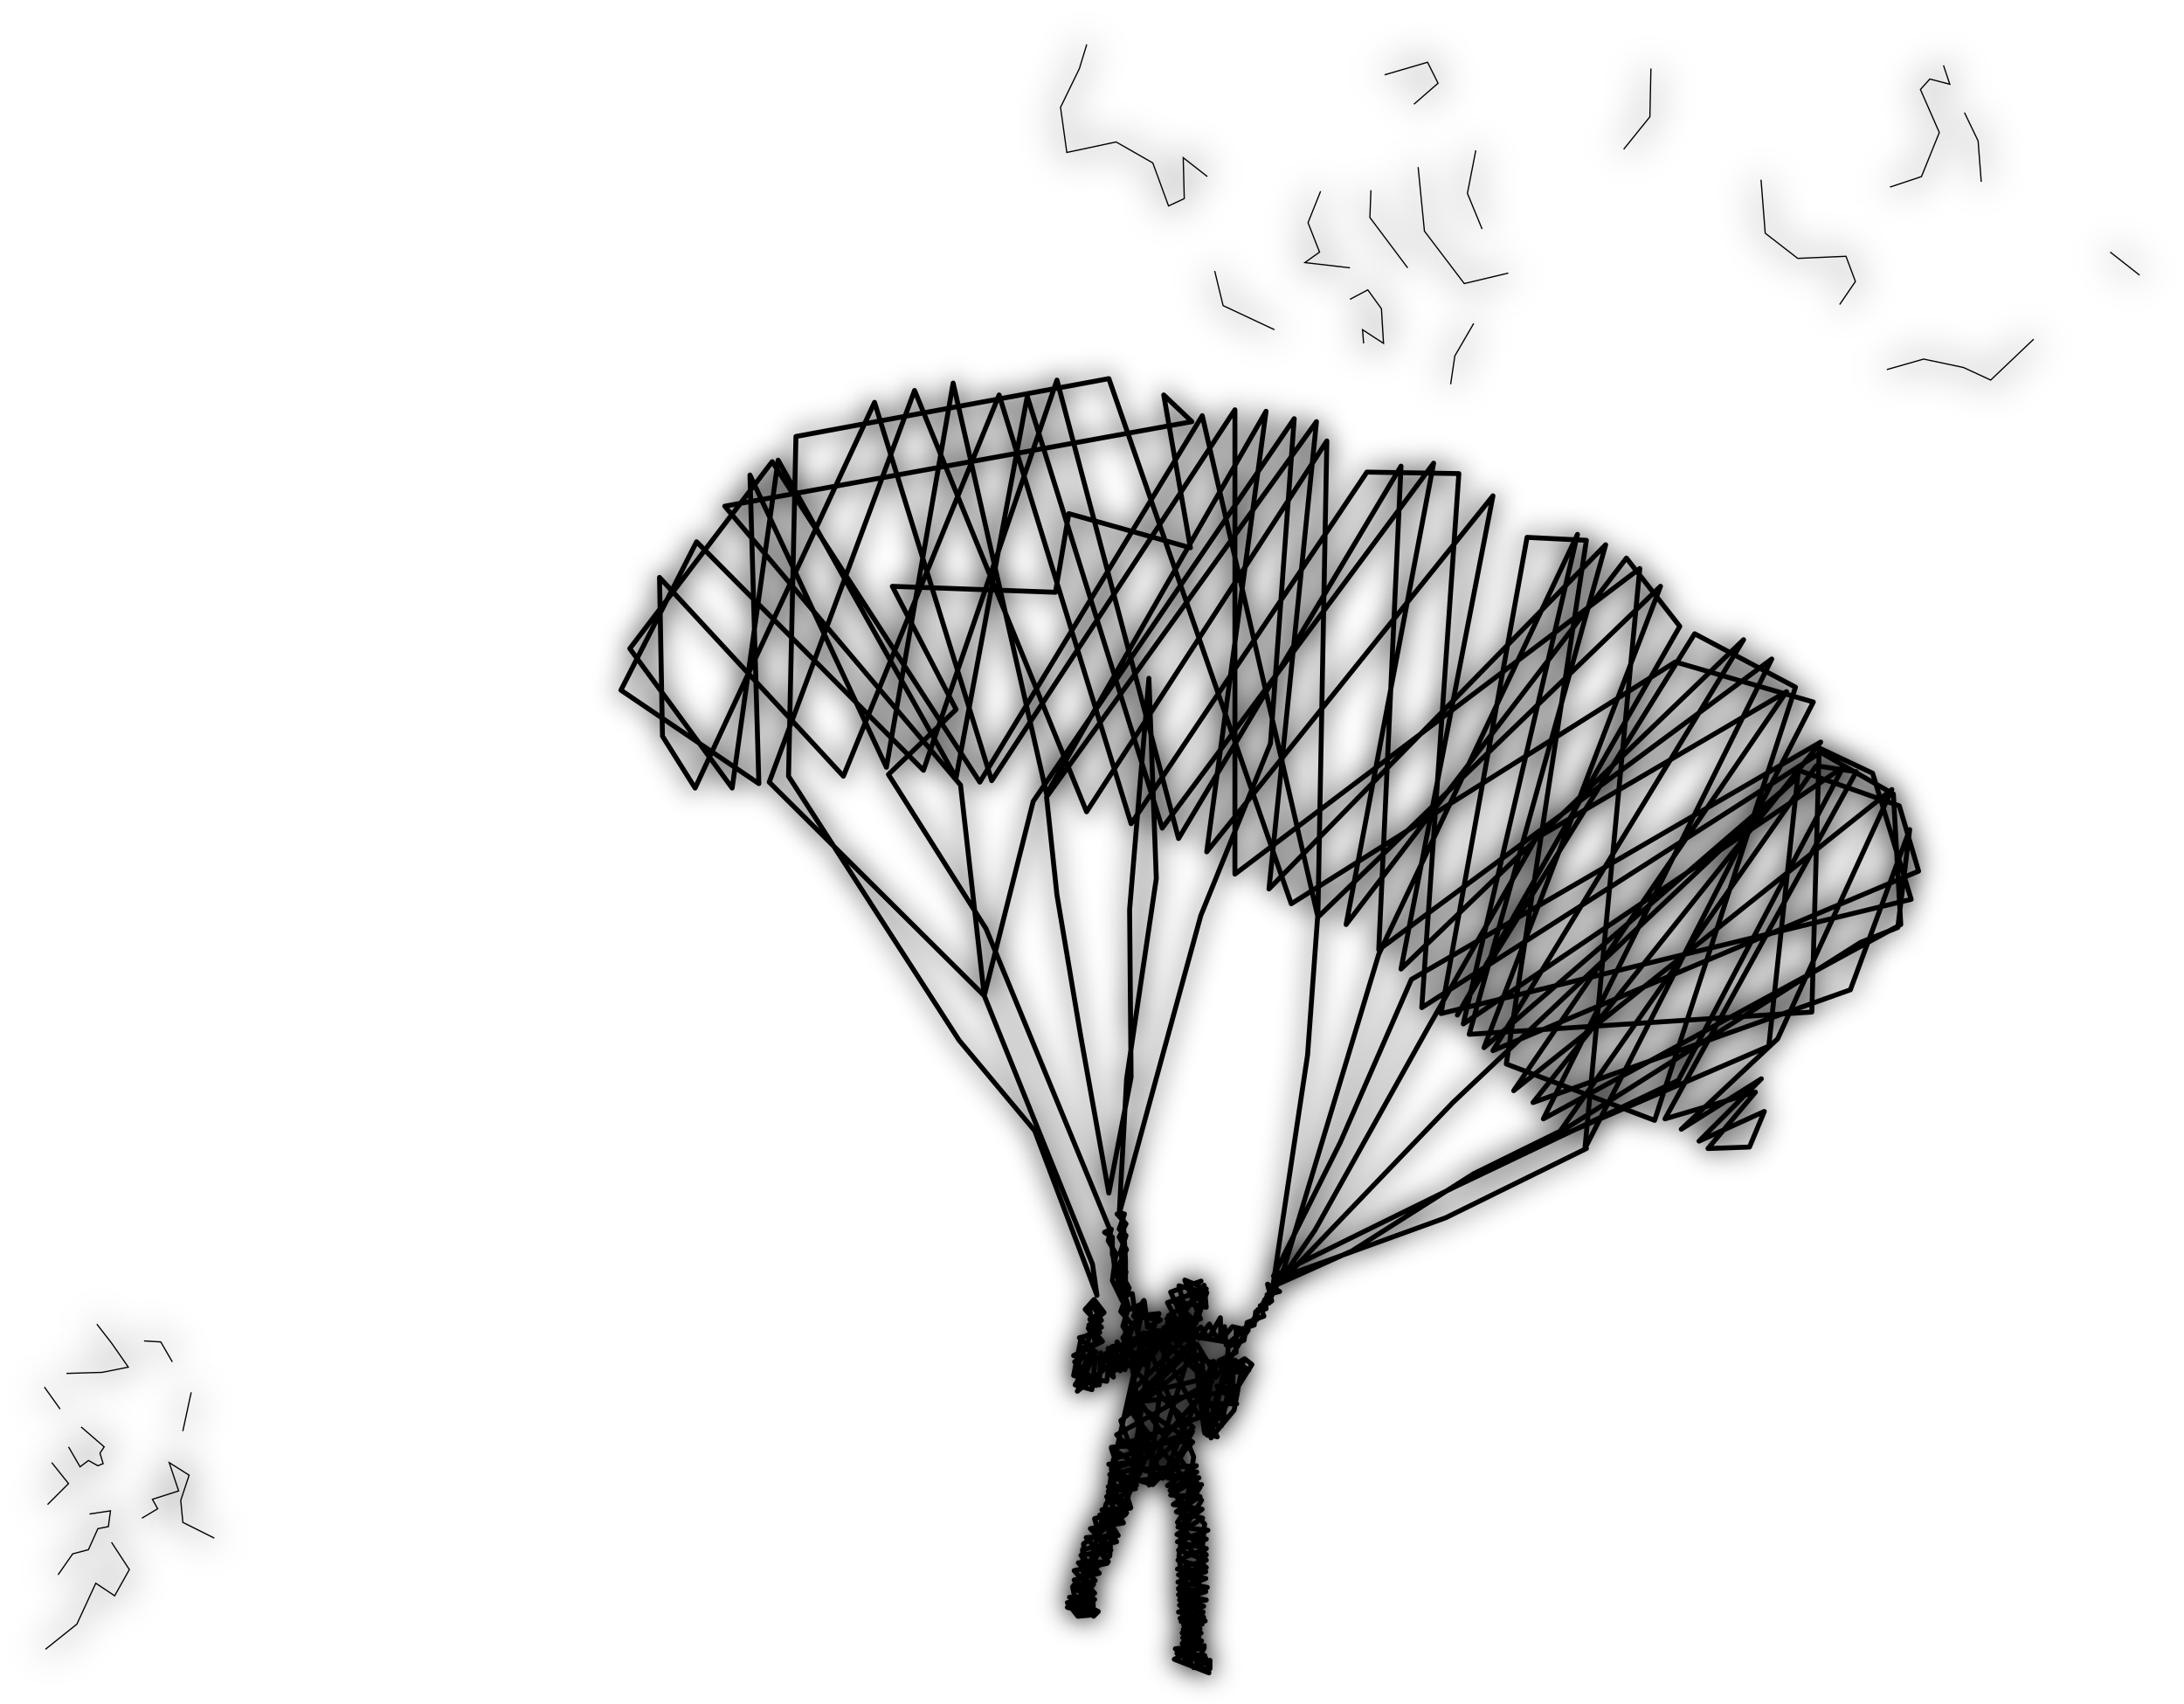
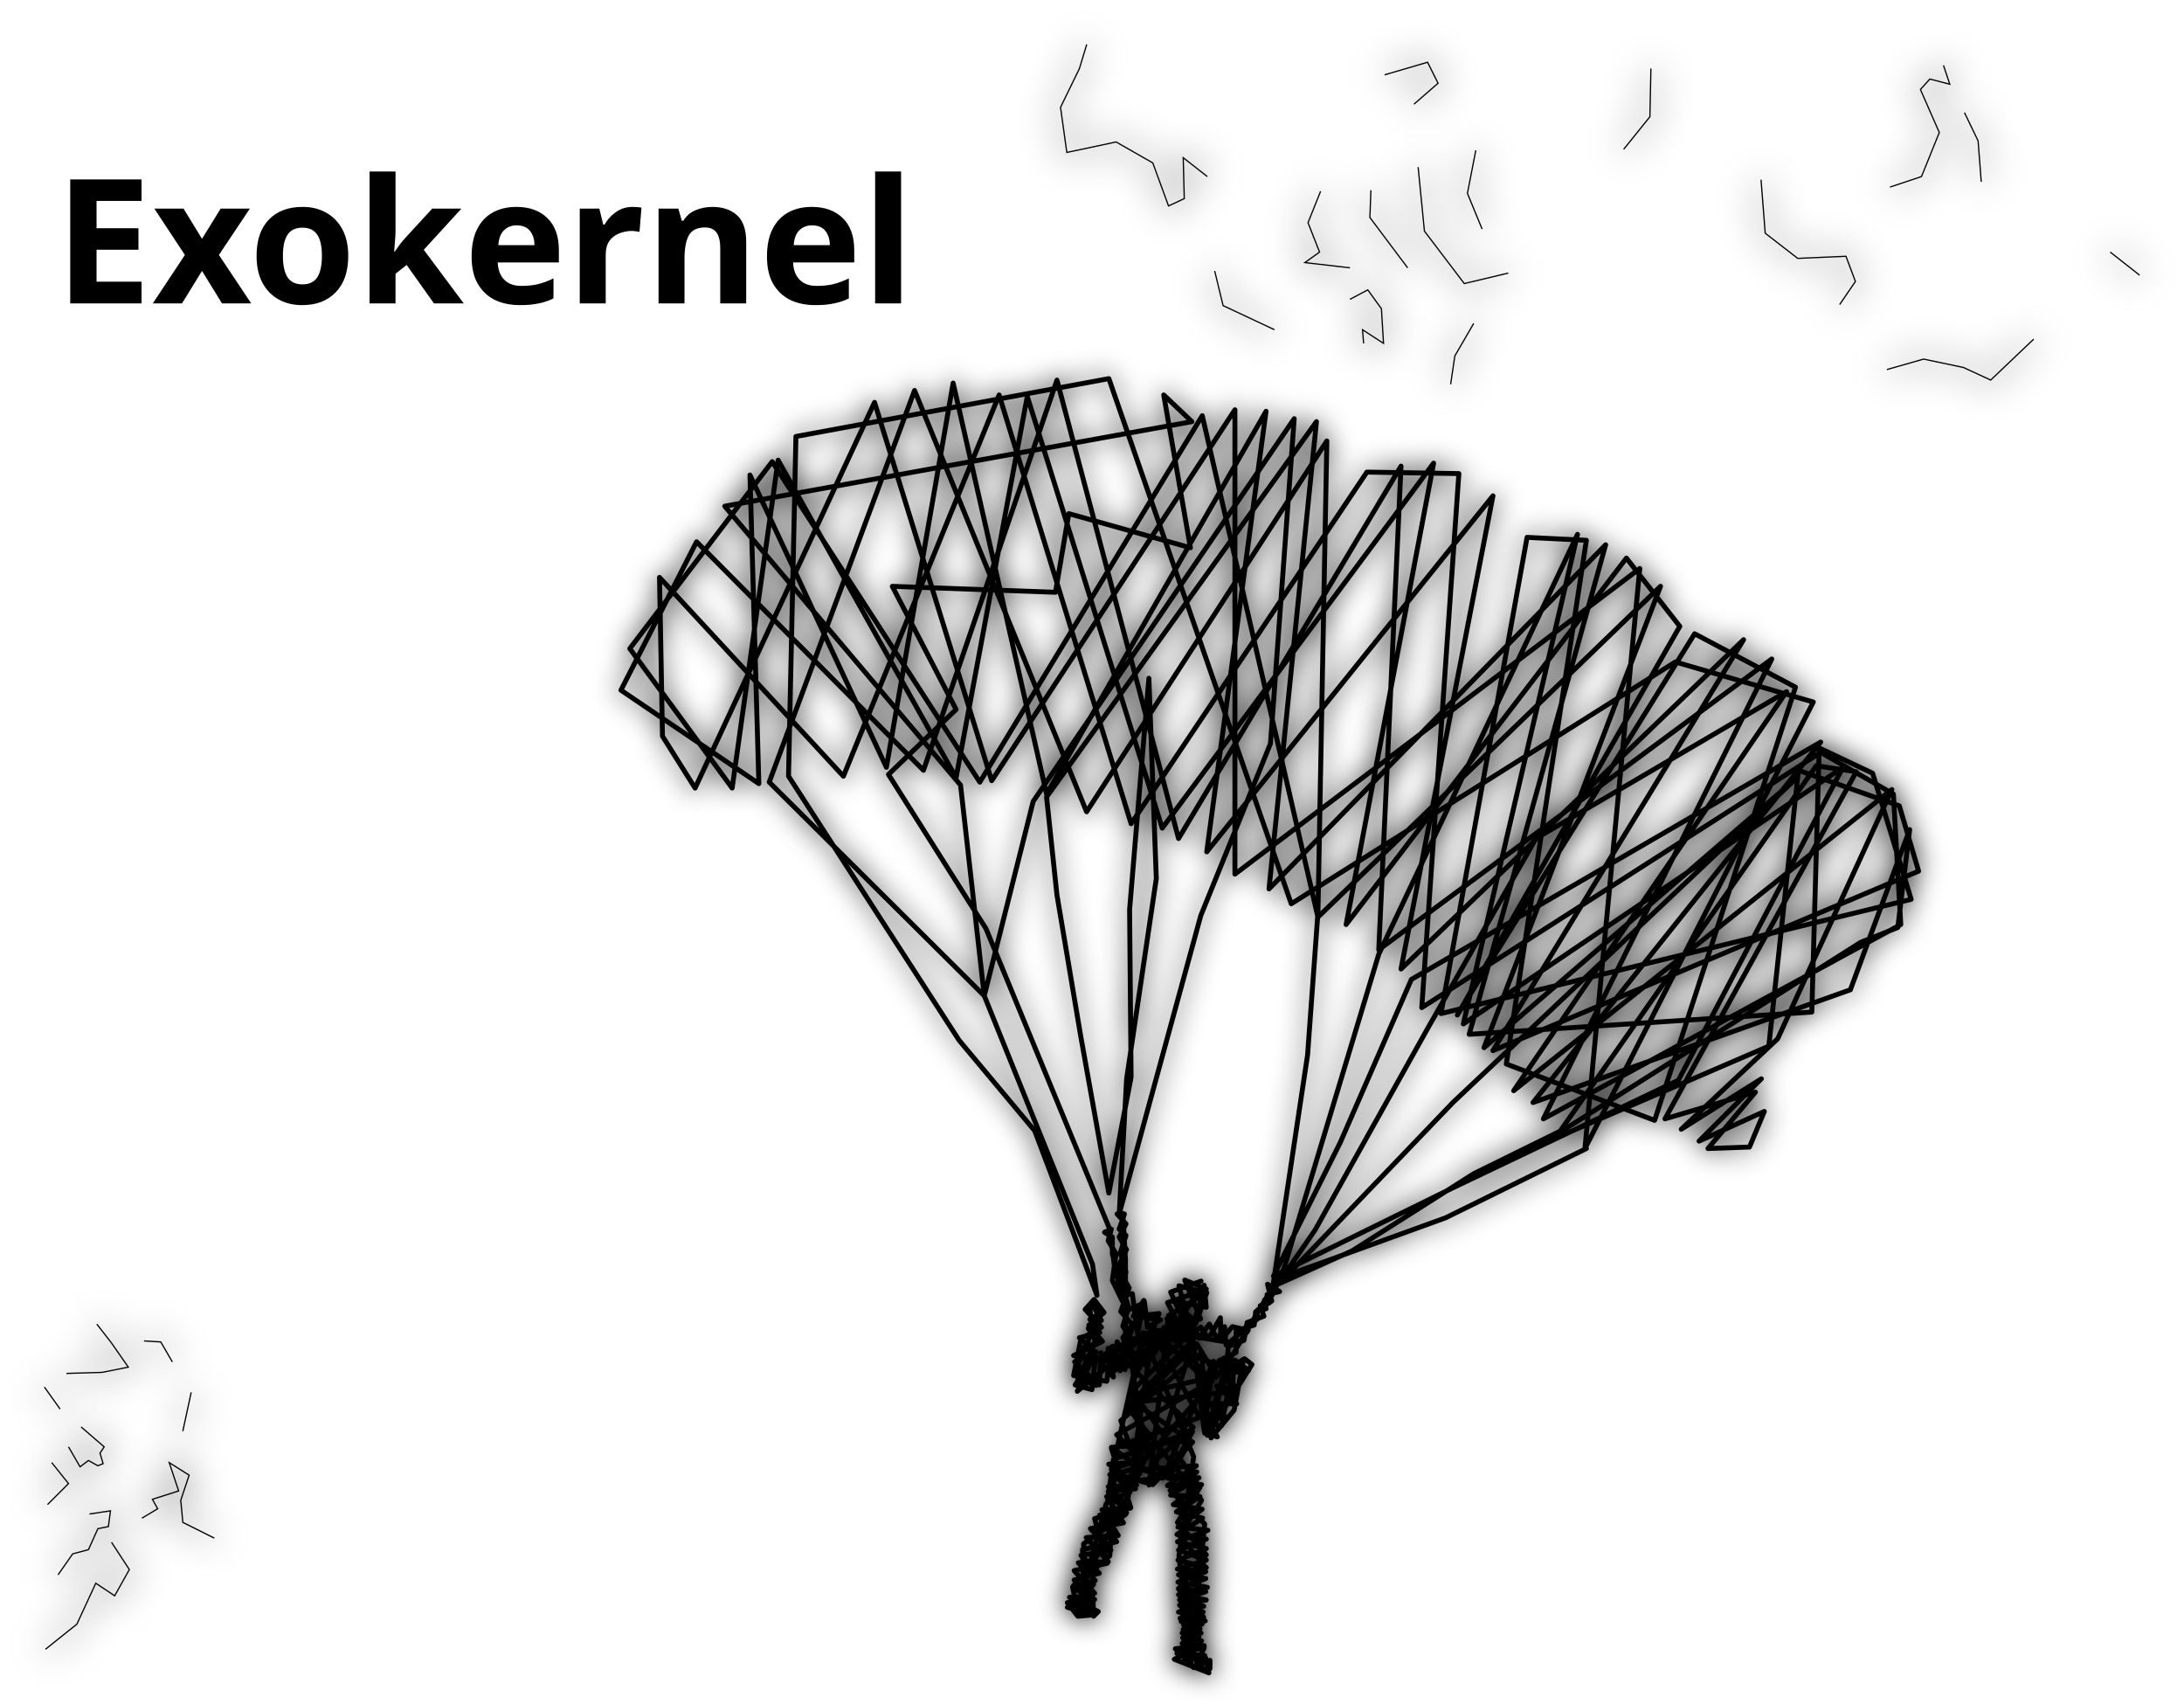
<svg xmlns="http://www.w3.org/2000/svg" width="177.577mm" height="138.51mm" viewBox="0 0 177.577 138.51" version="1.1" id="svg8">
  <defs id="defs2">
    <filter style="color-interpolation-filters:sRGB" id="filter1224" x="-0.302" width="1.605" y="-0.275" height="1.55">
      <feGaussianBlur stdDeviation="1.504" id="feGaussianBlur1226" />
    </filter>
    <filter style="color-interpolation-filters:sRGB" id="filter1228" x="-0.985" width="2.969" y="-0.58" height="2.16">
      <feGaussianBlur stdDeviation="1.504" id="feGaussianBlur1230" />
    </filter>
    <filter style="color-interpolation-filters:sRGB" id="filter1232" x="-1.323" width="3.646" y="-0.83" height="2.66">
      <feGaussianBlur stdDeviation="1.504" id="feGaussianBlur1234" />
    </filter>
    <filter style="color-interpolation-filters:sRGB" id="filter1236" x="-0.743" width="2.485" y="-0.756" height="2.512">
      <feGaussianBlur stdDeviation="1.504" id="feGaussianBlur1238" />
    </filter>
    <filter style="color-interpolation-filters:sRGB" id="filter1240" x="-0.492" width="1.985" y="-0.381" height="1.763">
      <feGaussianBlur stdDeviation="1.504" id="feGaussianBlur1242" />
    </filter>
    <filter style="color-interpolation-filters:sRGB" id="filter1244" x="-1.924" width="4.849" y="-0.73" height="2.46">
      <feGaussianBlur stdDeviation="1.504" id="feGaussianBlur1246" />
    </filter>
    <filter style="color-interpolation-filters:sRGB" id="filter1248" x="-1.176" width="3.352" y="-0.572" height="2.144">
      <feGaussianBlur stdDeviation="1.504" id="feGaussianBlur1250" />
    </filter>
    <filter style="color-interpolation-filters:sRGB" id="filter1252" x="-0.83" width="2.66" y="-1.058" height="3.117">
      <feGaussianBlur stdDeviation="1.504" id="feGaussianBlur1254" />
    </filter>
    <filter style="color-interpolation-filters:sRGB" id="filter1256" x="-3.024" width="7.048" y="-0.564" height="2.129">
      <feGaussianBlur stdDeviation="1.504" id="feGaussianBlur1258" />
    </filter>
    <filter style="color-interpolation-filters:sRGB" id="filter1260" x="-0.47" width="1.941" y="-0.356" height="1.712">
      <feGaussianBlur stdDeviation="1.504" id="feGaussianBlur1262" />
    </filter>
    <filter style="color-interpolation-filters:sRGB" id="filter1264" x="-0.743" width="2.485" y="-0.365" height="1.73">
      <feGaussianBlur stdDeviation="1.504" id="feGaussianBlur1266" />
    </filter>
    <filter style="color-interpolation-filters:sRGB" id="filter1268" x="-1.628" width="4.257" y="-0.55" height="2.1">
      <feGaussianBlur stdDeviation="1.504" id="feGaussianBlur1270" />
    </filter>
    <filter style="color-interpolation-filters:sRGB" id="filter1272" x="-0.302" width="1.605" y="-1.086" height="3.171">
      <feGaussianBlur stdDeviation="1.504" id="feGaussianBlur1274" />
    </filter>
    <filter style="color-interpolation-filters:sRGB" id="filter1276" x="-1.512" width="4.024" y="-1.924" height="4.849">
      <feGaussianBlur stdDeviation="1.504" id="feGaussianBlur1278" />
    </filter>
    <filter style="color-interpolation-filters:sRGB" id="filter1280" x="-2.646" width="6.292" y="-0.641" height="2.283">
      <feGaussianBlur stdDeviation="1.504" id="feGaussianBlur1282" />
    </filter>
    <filter style="color-interpolation-filters:sRGB" id="filter1284" x="-0.529" width="2.058" y="-0.415" height="1.83">
      <feGaussianBlur stdDeviation="1.504" id="feGaussianBlur1286" />
    </filter>
    <filter style="color-interpolation-filters:sRGB" id="filter1288" x="-0.847" width="2.693" y="-0.694" height="2.388">
      <feGaussianBlur stdDeviation="1.504" id="feGaussianBlur1290" />
    </filter>
    <filter style="color-interpolation-filters:sRGB" id="filter1292" x="-0.614" width="2.227" y="-0.588" height="2.176">
      <feGaussianBlur stdDeviation="1.504" id="feGaussianBlur1294" />
    </filter>
    <filter style="color-interpolation-filters:sRGB" id="filter1296" x="-5.292" width="11.584" y="-1.144" height="3.288">
      <feGaussianBlur stdDeviation="1.504" id="feGaussianBlur1298" />
    </filter>
    <filter style="color-interpolation-filters:sRGB" id="filter1300" x="-0.718" width="2.435" y="-0.901" height="2.802">
      <feGaussianBlur stdDeviation="1.504" id="feGaussianBlur1302" />
    </filter>
    <filter style="color-interpolation-filters:sRGB" id="filter1304" x="-1.568" width="4.136" y="-2.117" height="5.234">
      <feGaussianBlur stdDeviation="1.504" id="feGaussianBlur1306" />
    </filter>
    <filter style="color-interpolation-filters:sRGB" id="filter1308" x="-1.245" width="3.49" y="-1.114" height="3.228">
      <feGaussianBlur stdDeviation="1.504" id="feGaussianBlur1310" />
    </filter>
    <filter style="color-interpolation-filters:sRGB" id="filter1312" x="-2.117" width="5.234" y="-1.058" height="3.117">
      <feGaussianBlur stdDeviation="1.504" id="feGaussianBlur1314" />
    </filter>
    <filter style="color-interpolation-filters:sRGB" id="filter1316" x="-2.822" width="6.645" y="-2.016" height="5.032">
      <feGaussianBlur stdDeviation="1.504" id="feGaussianBlur1318" />
    </filter>
    <filter style="color-interpolation-filters:sRGB" id="filter1336" x="-0.024" width="1.048" y="-0.024" height="1.048">
      <feGaussianBlur stdDeviation="1.054" id="feGaussianBlur1338" />
    </filter>
  </defs>
  <g id="layer5" transform="translate(-24.86841,-98.73279)">
    <path id="path1320" d="m 122.524,202.869 -2.473,0.895 1.449,3.197 -6.224,1.236 -0.426,2.814 -2.686,-0.469 0.597,-2.984 1.663,-0.938 -1.322,-1.449 0.725,-0.81 0.81,1.066 -1.236,1.023 1.108,1.322 -2.345,1.151 1.535,0.213 -1.236,2.686 6.054,-4.945 3.88,7.077 -7.162,2.515 1.577,4.817 -2.942,0.895 1.023,3.624 -2.686,0.597 1.663,1.833 -2.217,1.151 2.26,0.597 -1.407,0.128 -0.853,-1.108 2.217,-0.256 -1.748,-0.938 1.791,-0.597 -1.364,-1.449 2.43,-0.085 -1.791,-1.961 2.601,-0.171 -1.322,-2.089 2.302,-0.128 -1.791,-1.748 2.302,-0.128 -2.259,-1.705 2.856,-0.171 -2.217,-2.217 7.759,-4.348 -3.922,-4.348 2.984,-0.725 -1.279,-3.155 1.748,0.725 -3.155,1.108 1.449,2.814 -4.306,4.348 5.5,7.844 -1.833,2.856 2.345,2.643 -2.259,2.771 2.046,2.302 -1.748,2.132 1.876,2.217 0.384,-0.171 v -0.682 l -1.322,0.597 -1.492,-1.535 2.345,-0.256 -2.43,1.108 2.814,1.108 -0.256,-1.194 -0.895,0.725 0.767,-1.577 -2.217,0.469 2.259,0.171 -1.62,0.341 -0.128,-1.279 1.492,-0.256 -1.535,-0.256 1.492,-0.384 -1.449,-0.298 1.535,-0.426 -1.705,-0.213 1.748,-0.469 -1.961,-0.298 2.046,-0.469 -1.961,-0.512 2.132,-0.682 -2.217,-0.256 2.217,-0.81 -2.217,-0.298 2.259,-0.597 -2.302,-0.597 2.302,-0.938 -2.345,-0.554 2.473,-0.938 -2.43,-0.256 1.961,-1.449 -2.345,-0.384 2.302,-1.62 -2.771,0.085 2.345,-1.62 -4.434,0.298 1.876,0.639 -2.174,0.256 1.194,0.341 3.24,-3.453 -4.817,-3.24 8.313,-0.895 -0.767,-1.748 1.492,-0.895 0.597,0.469 -3.624,5.755 0.895,-3.752 2.004,-2.217 -0.725,3.922 -1.876,2.26 0.895,-4.817 1.066,-1.492 1.108,0.81 -2.046,0.298 1.151,1.236 -1.705,-0.256 1.62,1.449 -2.345,-0.043 1.577,1.194 -1.918,-0.384 1.108,1.918 -1.023,-0.298 -0.213,-6.565 -6.608,5.542 1.535,4.306 -2.686,1.876 1.364,2.132 -2.686,0.469 1.663,1.748 -2.43,0.426 1.492,1.449 -2.046,0.554 1.492,1.322 -1.876,0.085 2.345,1.151 -0.384,0.384 -0.043,-1.236 -0.384,1.108 -0.341,-3.411 -0.469,3.368 -0.469,-2.217 0.639,-0.81 1.066,0.597 -1.449,2.004 0.682,0.554 -0.128,-5.372 2.771,-0.639 -1.364,-2.174 2.174,-0.171 -1.492,-1.748 2.217,-0.213 -2.089,-1.151 2.473,-0.554 -2.345,-1.663 6.395,-0.512 -1.748,3.027 2.473,-0.043 -2.302,1.407 2.387,0.128 -1.918,1.236 2.132,0.512 -2.089,1.322 2.387,0.384 -2.259,0.895 2.259,0.81 -2.345,0.725 2.302,0.213 -2.26,0.853 2.387,0.426 -2.345,0.597 2.259,0.426 -2.174,0.426 1.918,0.554 -1.876,0.512 2.046,0.213 -1.748,0.341 1.322,0.298 -1.449,0.341 1.364,0.298 -0.81,2.046 -0.725,-5.457 2.089,-2.217 -2.132,-2.558 1.791,-2.899 -5.841,-7.333 5.457,-5.372 1.577,2.601 -6.864,1.62 1.876,5.286 3.112,-2.728 -5.116,-4.988 5.329,-3.453 0.895,-2.515 -3.112,1.876 -1.577,13.77 3.581,-11.766 0.895,7.375 2.345,-3.07 v -2.259 l -0.938,4.903 -1.364,-0.213 0.725,-5.031 -4.135,9.507 -2.686,-6.054 5.116,-5.116 -4.05,-0.639 -2.217,9.933 -0.469,8.185 -2.004,1.748 -0.128,-2.728 3.411,-2.387 2.217,-14.751 -2.004,2.643 -0.895,-1.918 -0.128,2.302 -1.194,-1.407 -0.128,2.601 -2.004,-1.876 1.705,-0.767 -1.322,-1.194 1.663,-0.426 -0.81,-1.066 1.066,-0.639 -0.938,-0.682 0.81,1.407 -1.066,0.639 0.767,1.194 -1.364,0.426 1.236,0.298 -1.705,2.686 1.364,0.384 0.298,-2.728 1.449,1.705 -0.426,-2.345 1.364,1.748 0.341,-2.856 1.108,10.743 -4.519,8.782 1.535,-5.755 8.484,-9.72 -4.391,-4.178 -1.833,3.752 1.108,6.352 -2.942,0.981 1.492,1.876 -1.791,0.682 0.469,-3.368 6.437,-2.26 -2.132,3.709 2.473,-0.426 -2.174,1.492 2.814,2.728 -1.108,11.297 -0.981,-8.697 1.194,-8.057 -4.093,-9.976 -5.542,3.112 2.132,-5.158 -0.981,-0.213 0.469,2.942 -1.407,2.942 1.492,0.554 0.853,-2.643 1.108,1.449 0.298,-2.26 1.748,1.791 4.775,-6.48 0.171,1.791 -2.686,-0.512 1.791,1.663 -2.302,-0.213 1.535,1.364 -2.046,-0.384 2.302,-0.469 -0.81,-3.197 2.004,0.512 -0.81,2.43 -5.031,2.984 -0.725,-1.705 0.767,-1.066 -0.938,-1.066 0.682,-1.918 -0.938,-1.663 0.725,-1.449 -0.597,-1.023 0.554,-1.066 -0.725,-0.81 h 0.597 l -0.426,1.236 0.554,0.512 -0.469,1.407 0.469,1.577 -0.341,1.023 0.554,1.833 -0.469,1.535 0.725,1.151 -0.512,0.512 v -7.077 l -0.213,-3.752 -0.043,7.12 -0.81,-1.663 0.298,-2.174 -0.639,-1.066 0.256,-0.938 -0.554,0.256 0.639,0.384 v 1.407 l 0.512,1.407 -0.085,1.194 0.426,0.81 -0.682,-2.43 -0.384,-3.027 -10.061,-24.428 -7.93,-12.534 5.499,-5.284 -5.185,-10.008 13.264,0.482 1.085,-6.391 9.888,2.773 -2.17,-12.42 2.291,2.17 -37.983,6.873 19.172,22.669 1.929,17.123 8.802,21.825 0.362,2.532 -5.064,-13.385 -6.15,-7.355 -13.867,-21.463 0.603,-27.613 25.443,-4.703 14.832,42.686 31.231,-19.655 11.214,3.256 -18.57,36.295 4.462,-47.147 -32.919,24.84 v -37.742 l -19.775,30.145 -9.526,-30.748 -14.59,31.351 -2.653,-4.22 -0.241,-12.902 14.952,16.158 12.661,-30.989 10.732,34.848 19.172,-28.578 7.476,0.121 -3.015,43.409 32.436,-20.74 5.908,3.376 0.603,10.611 -29.06,15.796 18.57,-37.38 -31.954,23.634 1.809,-39.31 -18.087,30.266 -9.888,-37.26 -10.852,31.713 -18.449,-18.57 -6.15,12.058 11.214,7.597 -0.723,-25.081 11.093,23.755 5.426,-31.231 7.597,33.401 17.846,-31.11 -4.823,35.813 23.272,-28.94 -7.476,38.465 27.854,-26.769 -20.378,33.401 34.607,-14.59 -1.568,-5.306 -8.2,-2.894 -2.412,22.428 -17.364,7.476 21.222,-30.266 3.256,0.482 -15.555,28.216 7.355,-2.17 -3.859,4.582 3.376,-0.121 1.206,-2.894 -5.306,2.412 5.064,-5.064 -6.511,4.1 7.838,-7.355 9.285,-20.258 -30.748,24.478 22.187,-32.436 -20.378,11.938 -8.802,15.434 -9.164,16.399 -3.497,5.064 0.844,-5.667 2.05,-13.626 0.844,-11.576 0.723,-38.345 -19.534,30.145 -13.987,-34.245 -11.817,31.833 17.484,17.364 3.979,-15.796 21.222,-31.11 -1.929,26.407 -5.667,13.987 -6.632,24.237 0.603,-10.973 2.412,-16.278 -0.603,-16.278 -1.568,18.811 0.121,13.626 -1.809,9.405 -2.291,-12.782 -1.929,-11.455 -0.844,-7.958 21.946,-30.507 -3.859,37.983 27.372,-27.975 -11.093,39.792 27.854,-1.809 0.603,-21.463 4.341,2.05 3.135,10.249 -38.224,9.285 6.994,-38.707 4.823,0.241 -6.511,42.565 12.058,4.582 11.455,-35.21 -8.2,-4.341 -19.293,30.989 18.087,-31.592 -4.341,-5.547 -22.79,29.784 7.114,-37.501 -22.066,29.663 -10.973,-35.089 -5.788,30.989 -14.47,-25.804 -3.738,26.648 -8.32,-11.335 11.576,-15.193 16.881,26.046 18.087,-29.784 9.405,40.757 27.854,-26.89 -14.349,37.501 25.322,-21.825 -27.854,26.287 -14.108,14.711 5.908,-2.653 9.888,-6.27 7.597,-3.738 23.875,-15.073 3.015,-1.206 0.965,-7.958 -4.823,13.023 -25.804,9.164 23.393,-29.301 -33.28,19.293 -5.788,13.264 -5.426,10.852 14.711,-7.235 18.208,-8.682 13.385,-25.443 -30.869,20.861 9.285,-39.792 -16.158,34.125 -7.717,25.563 -0.965,2.17 -0.603,0.362 0.121,0.723 -0.844,0.241 -0.121,1.085 -1.471,0.475 v 1.748 l -1.407,0.682 0.256,0.767 -0.512,0.597 v -0.938 l 0.938,-0.426 0.085,-1.151 1.279,-0.512 0.256,-1.449 1.364,-0.512 -0.298,-0.853 0.725,-0.213 -0.171,-0.682 1.023,-0.256 -0.981,-0.597 0.341,1.364 -1.151,0.725 -0.043,0.767 -2.515,2.089 -0.128,-1.492 -0.597,1.023 -0.639,-1.236 -0.853,1.151 -0.426,-0.981 -0.469,0.81 1.066,-0.725 0.597,0.938 0.981,-1.705 0.043,1.833 0.938,-1.108 1.279,0.298 -0.81,1.108 -6.949,-1.151 0.512,-1.322 -1.151,0.128 -0.085,-0.981 -1.236,0.554 -0.554,-1.108 0.853,-0.213 0.426,3.197 0.554,-2.558 0.256,2.089 1.066,-0.597 -2.217,-0.298 0.853,-1.279 -1.236,3.027 7.887,2.345 4.223,-7.142 13.656,-4.944 11.455,-5.637" style="fill:none;stroke:#000000;stroke-width:0.4;stroke-linecap:round;stroke-linejoin:round;stroke-miterlimit:4;stroke-dasharray:none;stroke-opacity:1;filter:url(#filter1336)" />
+     <text xml:space="preserve" style="font-style:normal;font-variant:normal;font-weight:bold;font-stretch:normal;font-size:42.333px;line-height:1.25;font-family:Hack;-inkscape-font-specification:'Hack Bold';letter-spacing:0px;word-spacing:0px;fill:#000000;fill-opacity:1;stroke:none;stroke-width:0.265" x="29.311" y="123.394" id="text917">
+       <tspan id="tspan915" x="29.311" y="123.394" style="font-size:14.111px;stroke-width:0.265">Exokernel</tspan>
+     </text>
  </g>
  <g id="layer2" transform="translate(-24.86841,-98.73279)">
    <path style="fill:none;stroke:#000000;stroke-width:0.4;stroke-linecap:round;stroke-linejoin:round;stroke-miterlimit:4;stroke-dasharray:none;stroke-opacity:1" d="m 122.524,202.869 -2.473,0.895 1.449,3.197 -6.224,1.236 -0.426,2.814 -2.686,-0.469 0.597,-2.984 1.663,-0.938 -1.322,-1.449 0.725,-0.81 0.81,1.066 -1.236,1.023 1.108,1.322 -2.345,1.151 1.535,0.213 -1.236,2.686 6.054,-4.945 3.88,7.077 -7.162,2.515 1.577,4.817 -2.942,0.895 1.023,3.624 -2.686,0.597 1.663,1.833 -2.217,1.151 2.26,0.597 -1.407,0.128 -0.853,-1.108 2.217,-0.256 -1.748,-0.938 1.791,-0.597 -1.364,-1.449 2.43,-0.085 -1.791,-1.961 2.601,-0.171 -1.322,-2.089 2.302,-0.128 -1.791,-1.748 2.302,-0.128 -2.259,-1.705 2.856,-0.171 -2.217,-2.217 7.759,-4.348 -3.922,-4.348 2.984,-0.725 -1.279,-3.155 1.748,0.725 -3.155,1.108 1.449,2.814 -4.306,4.348 5.5,7.844 -1.833,2.856 2.345,2.643 -2.259,2.771 2.046,2.302 -1.748,2.132 1.876,2.217 0.384,-0.171 v -0.682 l -1.322,0.597 -1.492,-1.535 2.345,-0.256 -2.43,1.108 2.814,1.108 -0.256,-1.194 -0.895,0.725 0.767,-1.577 -2.217,0.469 2.259,0.171 -1.62,0.341 -0.128,-1.279 1.492,-0.256 -1.535,-0.256 1.492,-0.384 -1.449,-0.298 1.535,-0.426 -1.705,-0.213 1.748,-0.469 -1.961,-0.298 2.046,-0.469 -1.961,-0.512 2.132,-0.682 -2.217,-0.256 2.217,-0.81 -2.217,-0.298 2.259,-0.597 -2.302,-0.597 2.302,-0.938 -2.345,-0.554 2.473,-0.938 -2.43,-0.256 1.961,-1.449 -2.345,-0.384 2.302,-1.62 -2.771,0.085 2.345,-1.62 -4.434,0.298 1.876,0.639 -2.174,0.256 1.194,0.341 3.24,-3.453 -4.817,-3.24 8.313,-0.895 -0.767,-1.748 1.492,-0.895 0.597,0.469 -3.624,5.755 0.895,-3.752 2.004,-2.217 -0.725,3.922 -1.876,2.26 0.895,-4.817 1.066,-1.492 1.108,0.81 -2.046,0.298 1.151,1.236 -1.705,-0.256 1.62,1.449 -2.345,-0.043 1.577,1.194 -1.918,-0.384 1.108,1.918 -1.023,-0.298 -0.213,-6.565 -6.608,5.542 1.535,4.306 -2.686,1.876 1.364,2.132 -2.686,0.469 1.663,1.748 -2.43,0.426 1.492,1.449 -2.046,0.554 1.492,1.322 -1.876,0.085 2.345,1.151 -0.384,0.384 -0.043,-1.236 -0.384,1.108 -0.341,-3.411 -0.469,3.368 -0.469,-2.217 0.639,-0.81 1.066,0.597 -1.449,2.004 0.682,0.554 -0.128,-5.372 2.771,-0.639 -1.364,-2.174 2.174,-0.171 -1.492,-1.748 2.217,-0.213 -2.089,-1.151 2.473,-0.554 -2.345,-1.663 6.395,-0.512 -1.748,3.027 2.473,-0.043 -2.302,1.407 2.387,0.128 -1.918,1.236 2.132,0.512 -2.089,1.322 2.387,0.384 -2.259,0.895 2.259,0.81 -2.345,0.725 2.302,0.213 -2.26,0.853 2.387,0.426 -2.345,0.597 2.259,0.426 -2.174,0.426 1.918,0.554 -1.876,0.512 2.046,0.213 -1.748,0.341 1.322,0.298 -1.449,0.341 1.364,0.298 -0.81,2.046 -0.725,-5.457 2.089,-2.217 -2.132,-2.558 1.791,-2.899 -5.841,-7.333 5.457,-5.372 1.577,2.601 -6.864,1.62 1.876,5.286 3.112,-2.728 -5.116,-4.988 5.329,-3.453 0.895,-2.515 -3.112,1.876 -1.577,13.77 3.581,-11.766 0.895,7.375 2.345,-3.07 v -2.259 l -0.938,4.903 -1.364,-0.213 0.725,-5.031 -4.135,9.507 -2.686,-6.054 5.116,-5.116 -4.05,-0.639 -2.217,9.933 -0.469,8.185 -2.004,1.748 -0.128,-2.728 3.411,-2.387 2.217,-14.751 -2.004,2.643 -0.895,-1.918 -0.128,2.302 -1.194,-1.407 -0.128,2.601 -2.004,-1.876 1.705,-0.767 -1.322,-1.194 1.663,-0.426 -0.81,-1.066 1.066,-0.639 -0.938,-0.682 0.81,1.407 -1.066,0.639 0.767,1.194 -1.364,0.426 1.236,0.298 -1.705,2.686 1.364,0.384 0.298,-2.728 1.449,1.705 -0.426,-2.345 1.364,1.748 0.341,-2.856 1.108,10.743 -4.519,8.782 1.535,-5.755 8.484,-9.72 -4.391,-4.178 -1.833,3.752 1.108,6.352 -2.942,0.981 1.492,1.876 -1.791,0.682 0.469,-3.368 6.437,-2.26 -2.132,3.709 2.473,-0.426 -2.174,1.492 2.814,2.728 -1.108,11.297 -0.981,-8.697 1.194,-8.057 -4.093,-9.976 -5.542,3.112 2.132,-5.158 -0.981,-0.213 0.469,2.942 -1.407,2.942 1.492,0.554 0.853,-2.643 1.108,1.449 0.298,-2.26 1.748,1.791 4.775,-6.48 0.171,1.791 -2.686,-0.512 1.791,1.663 -2.302,-0.213 1.535,1.364 -2.046,-0.384 2.302,-0.469 -0.81,-3.197 2.004,0.512 -0.81,2.43 -5.031,2.984 -0.725,-1.705 0.767,-1.066 -0.938,-1.066 0.682,-1.918 -0.938,-1.663 0.725,-1.449 -0.597,-1.023 0.554,-1.066 -0.725,-0.81 h 0.597 l -0.426,1.236 0.554,0.512 -0.469,1.407 0.469,1.577 -0.341,1.023 0.554,1.833 -0.469,1.535 0.725,1.151 -0.512,0.512 v -7.077 l -0.213,-3.752 -0.043,7.12 -0.81,-1.663 0.298,-2.174 -0.639,-1.066 0.256,-0.938 -0.554,0.256 0.639,0.384 v 1.407 l 0.512,1.407 -0.085,1.194 0.426,0.81 -0.682,-2.43 -0.384,-3.027 -10.061,-24.428 -7.93,-12.534 5.499,-5.284 -5.185,-10.008 13.264,0.482 1.085,-6.391 9.888,2.773 -2.17,-12.42 2.291,2.17 -37.983,6.873 19.172,22.669 1.929,17.123 8.802,21.825 0.362,2.532 -5.064,-13.385 -6.15,-7.355 -13.867,-21.463 0.603,-27.613 25.443,-4.703 14.832,42.686 31.231,-19.655 11.214,3.256 -18.57,36.295 4.462,-47.147 -32.919,24.84 v -37.742 l -19.775,30.145 -9.526,-30.748 -14.59,31.351 -2.653,-4.22 -0.241,-12.902 14.952,16.158 12.661,-30.989 10.732,34.848 19.172,-28.578 7.476,0.121 -3.015,43.409 32.436,-20.74 5.908,3.376 0.603,10.611 -29.06,15.796 18.57,-37.38 -31.954,23.634 1.809,-39.31 -18.087,30.266 -9.888,-37.26 -10.852,31.713 -18.449,-18.57 -6.15,12.058 11.214,7.597 -0.723,-25.081 11.093,23.755 5.426,-31.231 7.597,33.401 17.846,-31.11 -4.823,35.813 23.272,-28.94 -7.476,38.465 27.854,-26.769 -20.378,33.401 34.607,-14.59 -1.568,-5.306 -8.2,-2.894 -2.412,22.428 -17.364,7.476 21.222,-30.266 3.256,0.482 -15.555,28.216 7.355,-2.17 -3.859,4.582 3.376,-0.121 1.206,-2.894 -5.306,2.412 5.064,-5.064 -6.511,4.1 7.838,-7.355 9.285,-20.258 -30.748,24.478 22.187,-32.436 -20.378,11.938 -8.802,15.434 -9.164,16.399 -3.497,5.064 0.844,-5.667 2.05,-13.626 0.844,-11.576 0.723,-38.345 -19.534,30.145 -13.987,-34.245 -11.817,31.833 17.484,17.364 3.979,-15.796 21.222,-31.11 -1.929,26.407 -5.667,13.987 -6.632,24.237 0.603,-10.973 2.412,-16.278 -0.603,-16.278 -1.568,18.811 0.121,13.626 -1.809,9.405 -2.291,-12.782 -1.929,-11.455 -0.844,-7.958 21.946,-30.507 -3.859,37.983 27.372,-27.975 -11.093,39.792 27.854,-1.809 0.603,-21.463 4.341,2.05 3.135,10.249 -38.224,9.285 6.994,-38.707 4.823,0.241 -6.511,42.565 12.058,4.582 11.455,-35.21 -8.2,-4.341 -19.293,30.989 18.087,-31.592 -4.341,-5.547 -22.79,29.784 7.114,-37.501 -22.066,29.663 -10.973,-35.089 -5.788,30.989 -14.47,-25.804 -3.738,26.648 -8.32,-11.335 11.576,-15.193 16.881,26.046 18.087,-29.784 9.405,40.757 27.854,-26.89 -14.349,37.501 25.322,-21.825 -27.854,26.287 -14.108,14.711 5.908,-2.653 9.888,-6.27 7.597,-3.738 23.875,-15.073 3.015,-1.206 0.965,-7.958 -4.823,13.023 -25.804,9.164 23.393,-29.301 -33.28,19.293 -5.788,13.264 -5.426,10.852 14.711,-7.235 18.208,-8.682 13.385,-25.443 -30.869,20.861 9.285,-39.792 -16.158,34.125 -7.717,25.563 -0.965,2.17 -0.603,0.362 0.121,0.723 -0.844,0.241 -0.121,1.085 -1.471,0.475 v 1.748 l -1.407,0.682 0.256,0.767 -0.512,0.597 v -0.938 l 0.938,-0.426 0.085,-1.151 1.279,-0.512 0.256,-1.449 1.364,-0.512 -0.298,-0.853 0.725,-0.213 -0.171,-0.682 1.023,-0.256 -0.981,-0.597 0.341,1.364 -1.151,0.725 -0.043,0.767 -2.515,2.089 -0.128,-1.492 -0.597,1.023 -0.639,-1.236 -0.853,1.151 -0.426,-0.981 -0.469,0.81 1.066,-0.725 0.597,0.938 0.981,-1.705 0.043,1.833 0.938,-1.108 1.279,0.298 -0.81,1.108 -6.949,-1.151 0.512,-1.322 -1.151,0.128 -0.085,-0.981 -1.236,0.554 -0.554,-1.108 0.853,-0.213 0.426,3.197 0.554,-2.558 0.256,2.089 1.066,-0.597 -2.217,-0.298 0.853,-1.279 -1.236,3.027 7.887,2.345 4.223,-7.142 13.656,-4.944 11.455,-5.637" id="path908" />
  </g>
  <g id="layer4" transform="translate(-24.86841,-98.73279)">
    <path id="path960" d="m 113.23,102.343 -0.597,1.961 -1.535,3.155 0.512,3.666 4.007,-0.853 2.984,1.705 1.279,3.496 1.279,-0.597 -0.085,-3.325 1.961,1.535" style="fill:none;stroke:#000000;stroke-width:0.265px;stroke-linecap:butt;stroke-linejoin:miter;stroke-opacity:1;filter:url(#filter1224)" />
    <path id="path962" d="m 132.244,114.279 -1.023,2.558 0.938,2.387 -1.194,0.853 3.666,0.426" style="fill:none;stroke:#000000;stroke-width:0.265px;stroke-linecap:butt;stroke-linejoin:miter;stroke-opacity:1;filter:url(#filter1228)" />
    <path id="path964" d="m 134.632,123.062 1.449,-0.767 1.108,1.535 0.171,2.814 -1.705,-1.108 0.085,1.108" style="fill:none;stroke:#000000;stroke-width:0.265px;stroke-linecap:butt;stroke-linejoin:miter;stroke-opacity:1;filter:url(#filter1232)" />
    <path id="path966" d="m 128.493,125.534 -4.178,-1.961 -0.682,-2.814" style="fill:none;stroke:#000000;stroke-width:0.265px;stroke-linecap:butt;stroke-linejoin:miter;stroke-opacity:1;filter:url(#filter1236)" />
    <path id="path968" d="m 140.174,112.318 0.512,5.201 3.24,4.263 3.581,-0.853" style="fill:none;stroke:#000000;stroke-width:0.265px;stroke-linecap:butt;stroke-linejoin:miter;stroke-opacity:1;filter:url(#filter1240)" />
    <path id="path970" d="m 144.693,125.023 -1.535,2.643 -0.341,2.302" style="fill:none;stroke:#000000;stroke-width:0.265px;stroke-linecap:butt;stroke-linejoin:miter;stroke-opacity:1;filter:url(#filter1244)" />
    <path id="path972" d="m 139.321,120.504 -3.07,-4.093 0.085,-2.217" style="fill:none;stroke:#000000;stroke-width:0.265px;stroke-linecap:butt;stroke-linejoin:miter;stroke-opacity:1;filter:url(#filter1248)" />
    <path id="path974" d="m 139.833,107.203 1.961,-1.705 -0.853,-1.705 -3.496,1.023" style="fill:none;stroke:#000000;stroke-width:0.265px;stroke-linecap:butt;stroke-linejoin:miter;stroke-opacity:1;filter:url(#filter1252)" />
    <path id="path976" d="m 144.863,110.954 -0.682,3.496 1.194,2.899" style="fill:none;stroke:#000000;stroke-width:0.265px;stroke-linecap:butt;stroke-linejoin:miter;stroke-opacity:1;filter:url(#filter1256)" />
    <path id="path978" d="m 168.055,113.342 0.341,4.348 2.643,2.046 3.922,-0.171 0.767,2.046 -1.279,1.876" style="fill:none;stroke:#000000;stroke-width:0.265px;stroke-linecap:butt;stroke-linejoin:miter;stroke-opacity:1;filter:url(#filter1260)" />
    <path id="path980" d="m 178.543,113.938 2.558,-0.853 1.449,-3.581 -1.535,-3.496 0.767,-0.853 1.62,0.426 -0.512,-1.535" style="fill:none;stroke:#000000;stroke-width:0.265px;stroke-linecap:butt;stroke-linejoin:miter;stroke-opacity:1;filter:url(#filter1264)" />
    <path id="path982" d="m 159.102,104.304 -0.085,3.922 -2.132,2.643" style="fill:none;stroke:#000000;stroke-width:0.265px;stroke-linecap:butt;stroke-linejoin:miter;stroke-opacity:1;filter:url(#filter1268)" />
    <path id="path984" d="m 178.287,128.774 2.984,-0.853 3.24,0.682 2.217,1.023 3.496,-3.325" style="fill:none;stroke:#000000;stroke-width:0.265px;stroke-linecap:butt;stroke-linejoin:miter;stroke-opacity:1;filter:url(#filter1272)" />
    <path id="path986" d="m 196.448,119.225 2.387,1.876" style="fill:none;stroke:#000000;stroke-width:0.265px;stroke-linecap:butt;stroke-linejoin:miter;stroke-opacity:1;filter:url(#filter1276)" />
    <path id="path988" d="m 184.596,107.885 1.108,2.302 0.256,3.325" style="fill:none;stroke:#000000;stroke-width:0.265px;stroke-linecap:butt;stroke-linejoin:miter;stroke-opacity:1;filter:url(#filter1280)" />
    <path id="path990" d="m 28.563,232.796 2.558,-2.046 1.535,-3.325 1.535,1.023 1.194,-2.132 -1.449,-2.217" style="fill:none;stroke:#000000;stroke-width:0.265px;stroke-linecap:butt;stroke-linejoin:miter;stroke-opacity:1;filter:url(#filter1284)" />
    <path id="path992" d="m 29.587,226.743 1.194,-1.705 1.279,-0.341 0.767,-1.705 0.853,-0.171 0.171,-1.279 -1.705,0.256" style="fill:none;stroke:#000000;stroke-width:0.265px;stroke-linecap:butt;stroke-linejoin:miter;stroke-opacity:1;filter:url(#filter1288)" />
    <path id="path994" d="m 36.408,222.138 1.279,-0.767 -0.426,-0.767 2.132,-0.682 -0.767,-2.302 1.62,1.023 -0.682,2.046 0.171,1.791 2.558,1.279" style="fill:none;stroke:#000000;stroke-width:0.265px;stroke-linecap:butt;stroke-linejoin:miter;stroke-opacity:1;filter:url(#filter1292)" />
    <path id="path996" d="m 40.415,211.907 -0.682,3.155" style="fill:none;stroke:#000000;stroke-width:0.265px;stroke-linecap:butt;stroke-linejoin:miter;stroke-opacity:1;filter:url(#filter1296)" />
    <path id="path998" d="m 30.269,210.372 2.899,-0.085 2.132,-0.426 -1.364,-1.961 -1.194,-1.535" style="fill:none;stroke:#000000;stroke-width:0.265px;stroke-linecap:butt;stroke-linejoin:miter;stroke-opacity:1;filter:url(#filter1300)" />
    <path id="path1000" d="m 36.578,207.729 1.364,0.085 0.938,1.62" style="fill:none;stroke:#000000;stroke-width:0.265px;stroke-linecap:butt;stroke-linejoin:miter;stroke-opacity:1;filter:url(#filter1304)" />
    <path id="path1002" d="m 31.462,214.72 1.876,1.62 -0.341,0.512 0.256,0.853 -0.426,0.171 -0.767,-0.426 -0.682,0.512 -0.938,-1.62" style="fill:none;stroke:#000000;stroke-width:0.265px;stroke-linecap:butt;stroke-linejoin:miter;stroke-opacity:1;filter:url(#filter1308)" />
    <path id="path1004" d="m 28.734,221.03 1.705,-1.705 -1.364,-1.705" style="fill:none;stroke:#000000;stroke-width:0.265px;stroke-linecap:butt;stroke-linejoin:miter;stroke-opacity:1;filter:url(#filter1312)" />
    <path id="path1006" d="m 28.478,211.48 1.279,1.791" style="fill:none;stroke:#000000;stroke-width:0.265px;stroke-linecap:butt;stroke-linejoin:miter;stroke-opacity:1;filter:url(#filter1316)" />
  </g>
  <g id="layer3" transform="translate(-24.86841,-98.73279)">
    <path style="fill:none;stroke:#000000;stroke-width:0.1;stroke-linecap:butt;stroke-linejoin:miter;stroke-miterlimit:4;stroke-dasharray:none;stroke-opacity:1" d="m 113.23,102.343 -0.597,1.961 -1.535,3.155 0.512,3.666 4.007,-0.853 2.984,1.705 1.279,3.496 1.279,-0.597 -0.085,-3.325 1.961,1.535" id="path911" />
    <path style="fill:none;stroke:#000000;stroke-width:0.1;stroke-linecap:butt;stroke-linejoin:miter;stroke-miterlimit:4;stroke-dasharray:none;stroke-opacity:1" d="m 132.244,114.279 -1.023,2.558 0.938,2.387 -1.194,0.853 3.666,0.426" id="path913" />
    <path style="fill:none;stroke:#000000;stroke-width:0.1;stroke-linecap:butt;stroke-linejoin:miter;stroke-miterlimit:4;stroke-dasharray:none;stroke-opacity:1" d="m 134.632,123.062 1.449,-0.767 1.108,1.535 0.171,2.814 -1.705,-1.108 0.085,1.108" id="path915" />
    <path style="fill:none;stroke:#000000;stroke-width:0.1;stroke-linecap:butt;stroke-linejoin:miter;stroke-miterlimit:4;stroke-dasharray:none;stroke-opacity:1" d="m 128.493,125.534 -4.178,-1.961 -0.682,-2.814" id="path917" />
    <path style="fill:none;stroke:#000000;stroke-width:0.1;stroke-linecap:butt;stroke-linejoin:miter;stroke-miterlimit:4;stroke-dasharray:none;stroke-opacity:1" d="m 140.174,112.318 0.512,5.201 3.24,4.263 3.581,-0.853" id="path919" />
    <path style="fill:none;stroke:#000000;stroke-width:0.1;stroke-linecap:butt;stroke-linejoin:miter;stroke-miterlimit:4;stroke-dasharray:none;stroke-opacity:1" d="m 144.693,125.023 -1.535,2.643 -0.341,2.302" id="path921" />
    <path style="fill:none;stroke:#000000;stroke-width:0.1;stroke-linecap:butt;stroke-linejoin:miter;stroke-miterlimit:4;stroke-dasharray:none;stroke-opacity:1" d="m 139.321,120.504 -3.07,-4.093 0.085,-2.217" id="path923" />
    <path style="fill:none;stroke:#000000;stroke-width:0.1;stroke-linecap:butt;stroke-linejoin:miter;stroke-miterlimit:4;stroke-dasharray:none;stroke-opacity:1" d="m 139.833,107.203 1.961,-1.705 -0.853,-1.705 -3.496,1.023" id="path925" />
    <path style="fill:none;stroke:#000000;stroke-width:0.1;stroke-linecap:butt;stroke-linejoin:miter;stroke-miterlimit:4;stroke-dasharray:none;stroke-opacity:1" d="m 144.863,110.954 -0.682,3.496 1.194,2.899" id="path927" />
    <path style="fill:none;stroke:#000000;stroke-width:0.1;stroke-linecap:butt;stroke-linejoin:miter;stroke-miterlimit:4;stroke-dasharray:none;stroke-opacity:1" d="m 168.055,113.342 0.341,4.348 2.643,2.046 3.922,-0.171 0.767,2.046 -1.279,1.876" id="path929" />
    <path style="fill:none;stroke:#000000;stroke-width:0.1;stroke-linecap:butt;stroke-linejoin:miter;stroke-miterlimit:4;stroke-dasharray:none;stroke-opacity:1" d="m 178.543,113.938 2.558,-0.853 1.449,-3.581 -1.535,-3.496 0.767,-0.853 1.62,0.426 -0.512,-1.535" id="path931" />
    <path style="fill:none;stroke:#000000;stroke-width:0.1;stroke-linecap:butt;stroke-linejoin:miter;stroke-miterlimit:4;stroke-dasharray:none;stroke-opacity:1" d="m 159.102,104.304 -0.085,3.922 -2.132,2.643" id="path933" />
    <path style="fill:none;stroke:#000000;stroke-width:0.1;stroke-linecap:butt;stroke-linejoin:miter;stroke-miterlimit:4;stroke-dasharray:none;stroke-opacity:1" d="m 178.287,128.774 2.984,-0.853 3.24,0.682 2.217,1.023 3.496,-3.325" id="path935" />
    <path style="fill:none;stroke:#000000;stroke-width:0.1;stroke-linecap:butt;stroke-linejoin:miter;stroke-miterlimit:4;stroke-dasharray:none;stroke-opacity:1" d="m 196.448,119.225 2.387,1.876" id="path937" />
    <path style="fill:none;stroke:#000000;stroke-width:0.1;stroke-linecap:butt;stroke-linejoin:miter;stroke-miterlimit:4;stroke-dasharray:none;stroke-opacity:1" d="m 184.596,107.885 1.108,2.302 0.256,3.325" id="path939" />
    <path style="fill:none;stroke:#000000;stroke-width:0.1;stroke-linecap:butt;stroke-linejoin:miter;stroke-miterlimit:4;stroke-dasharray:none;stroke-opacity:1" d="m 28.563,232.796 2.558,-2.046 1.535,-3.325 1.535,1.023 1.194,-2.132 -1.449,-2.217" id="path941" />
    <path style="fill:none;stroke:#000000;stroke-width:0.1;stroke-linecap:butt;stroke-linejoin:miter;stroke-miterlimit:4;stroke-dasharray:none;stroke-opacity:1" d="m 29.587,226.743 1.194,-1.705 1.279,-0.341 0.767,-1.705 0.853,-0.171 0.171,-1.279 -1.705,0.256" id="path943" />
    <path style="fill:none;stroke:#000000;stroke-width:0.1;stroke-linecap:butt;stroke-linejoin:miter;stroke-miterlimit:4;stroke-dasharray:none;stroke-opacity:1" d="m 36.408,222.138 1.279,-0.767 -0.426,-0.767 2.132,-0.682 -0.767,-2.302 1.62,1.023 -0.682,2.046 0.171,1.791 2.558,1.279" id="path945" />
    <path style="fill:none;stroke:#000000;stroke-width:0.1;stroke-linecap:butt;stroke-linejoin:miter;stroke-miterlimit:4;stroke-dasharray:none;stroke-opacity:1" d="m 40.415,211.907 -0.682,3.155" id="path947" />
    <path style="fill:none;stroke:#000000;stroke-width:0.1;stroke-linecap:butt;stroke-linejoin:miter;stroke-miterlimit:4;stroke-dasharray:none;stroke-opacity:1" d="m 30.269,210.372 2.899,-0.085 2.132,-0.426 -1.364,-1.961 -1.194,-1.535" id="path949" />
    <path style="fill:none;stroke:#000000;stroke-width:0.1;stroke-linecap:butt;stroke-linejoin:miter;stroke-miterlimit:4;stroke-dasharray:none;stroke-opacity:1" d="m 36.578,207.729 1.364,0.085 0.938,1.62" id="path951" />
    <path style="fill:none;stroke:#000000;stroke-width:0.1;stroke-linecap:butt;stroke-linejoin:miter;stroke-miterlimit:4;stroke-dasharray:none;stroke-opacity:1" d="m 31.462,214.72 1.876,1.62 -0.341,0.512 0.256,0.853 -0.426,0.171 -0.767,-0.426 -0.682,0.512 -0.938,-1.62" id="path953" />
    <path style="fill:none;stroke:#000000;stroke-width:0.1;stroke-linecap:butt;stroke-linejoin:miter;stroke-miterlimit:4;stroke-dasharray:none;stroke-opacity:1" d="m 28.734,221.03 1.705,-1.705 -1.364,-1.705" id="path955" />
    <path style="fill:none;stroke:#000000;stroke-width:0.1;stroke-linecap:butt;stroke-linejoin:miter;stroke-miterlimit:4;stroke-dasharray:none;stroke-opacity:1" d="m 28.478,211.48 1.279,1.791" id="path957" />
  </g>
</svg>
